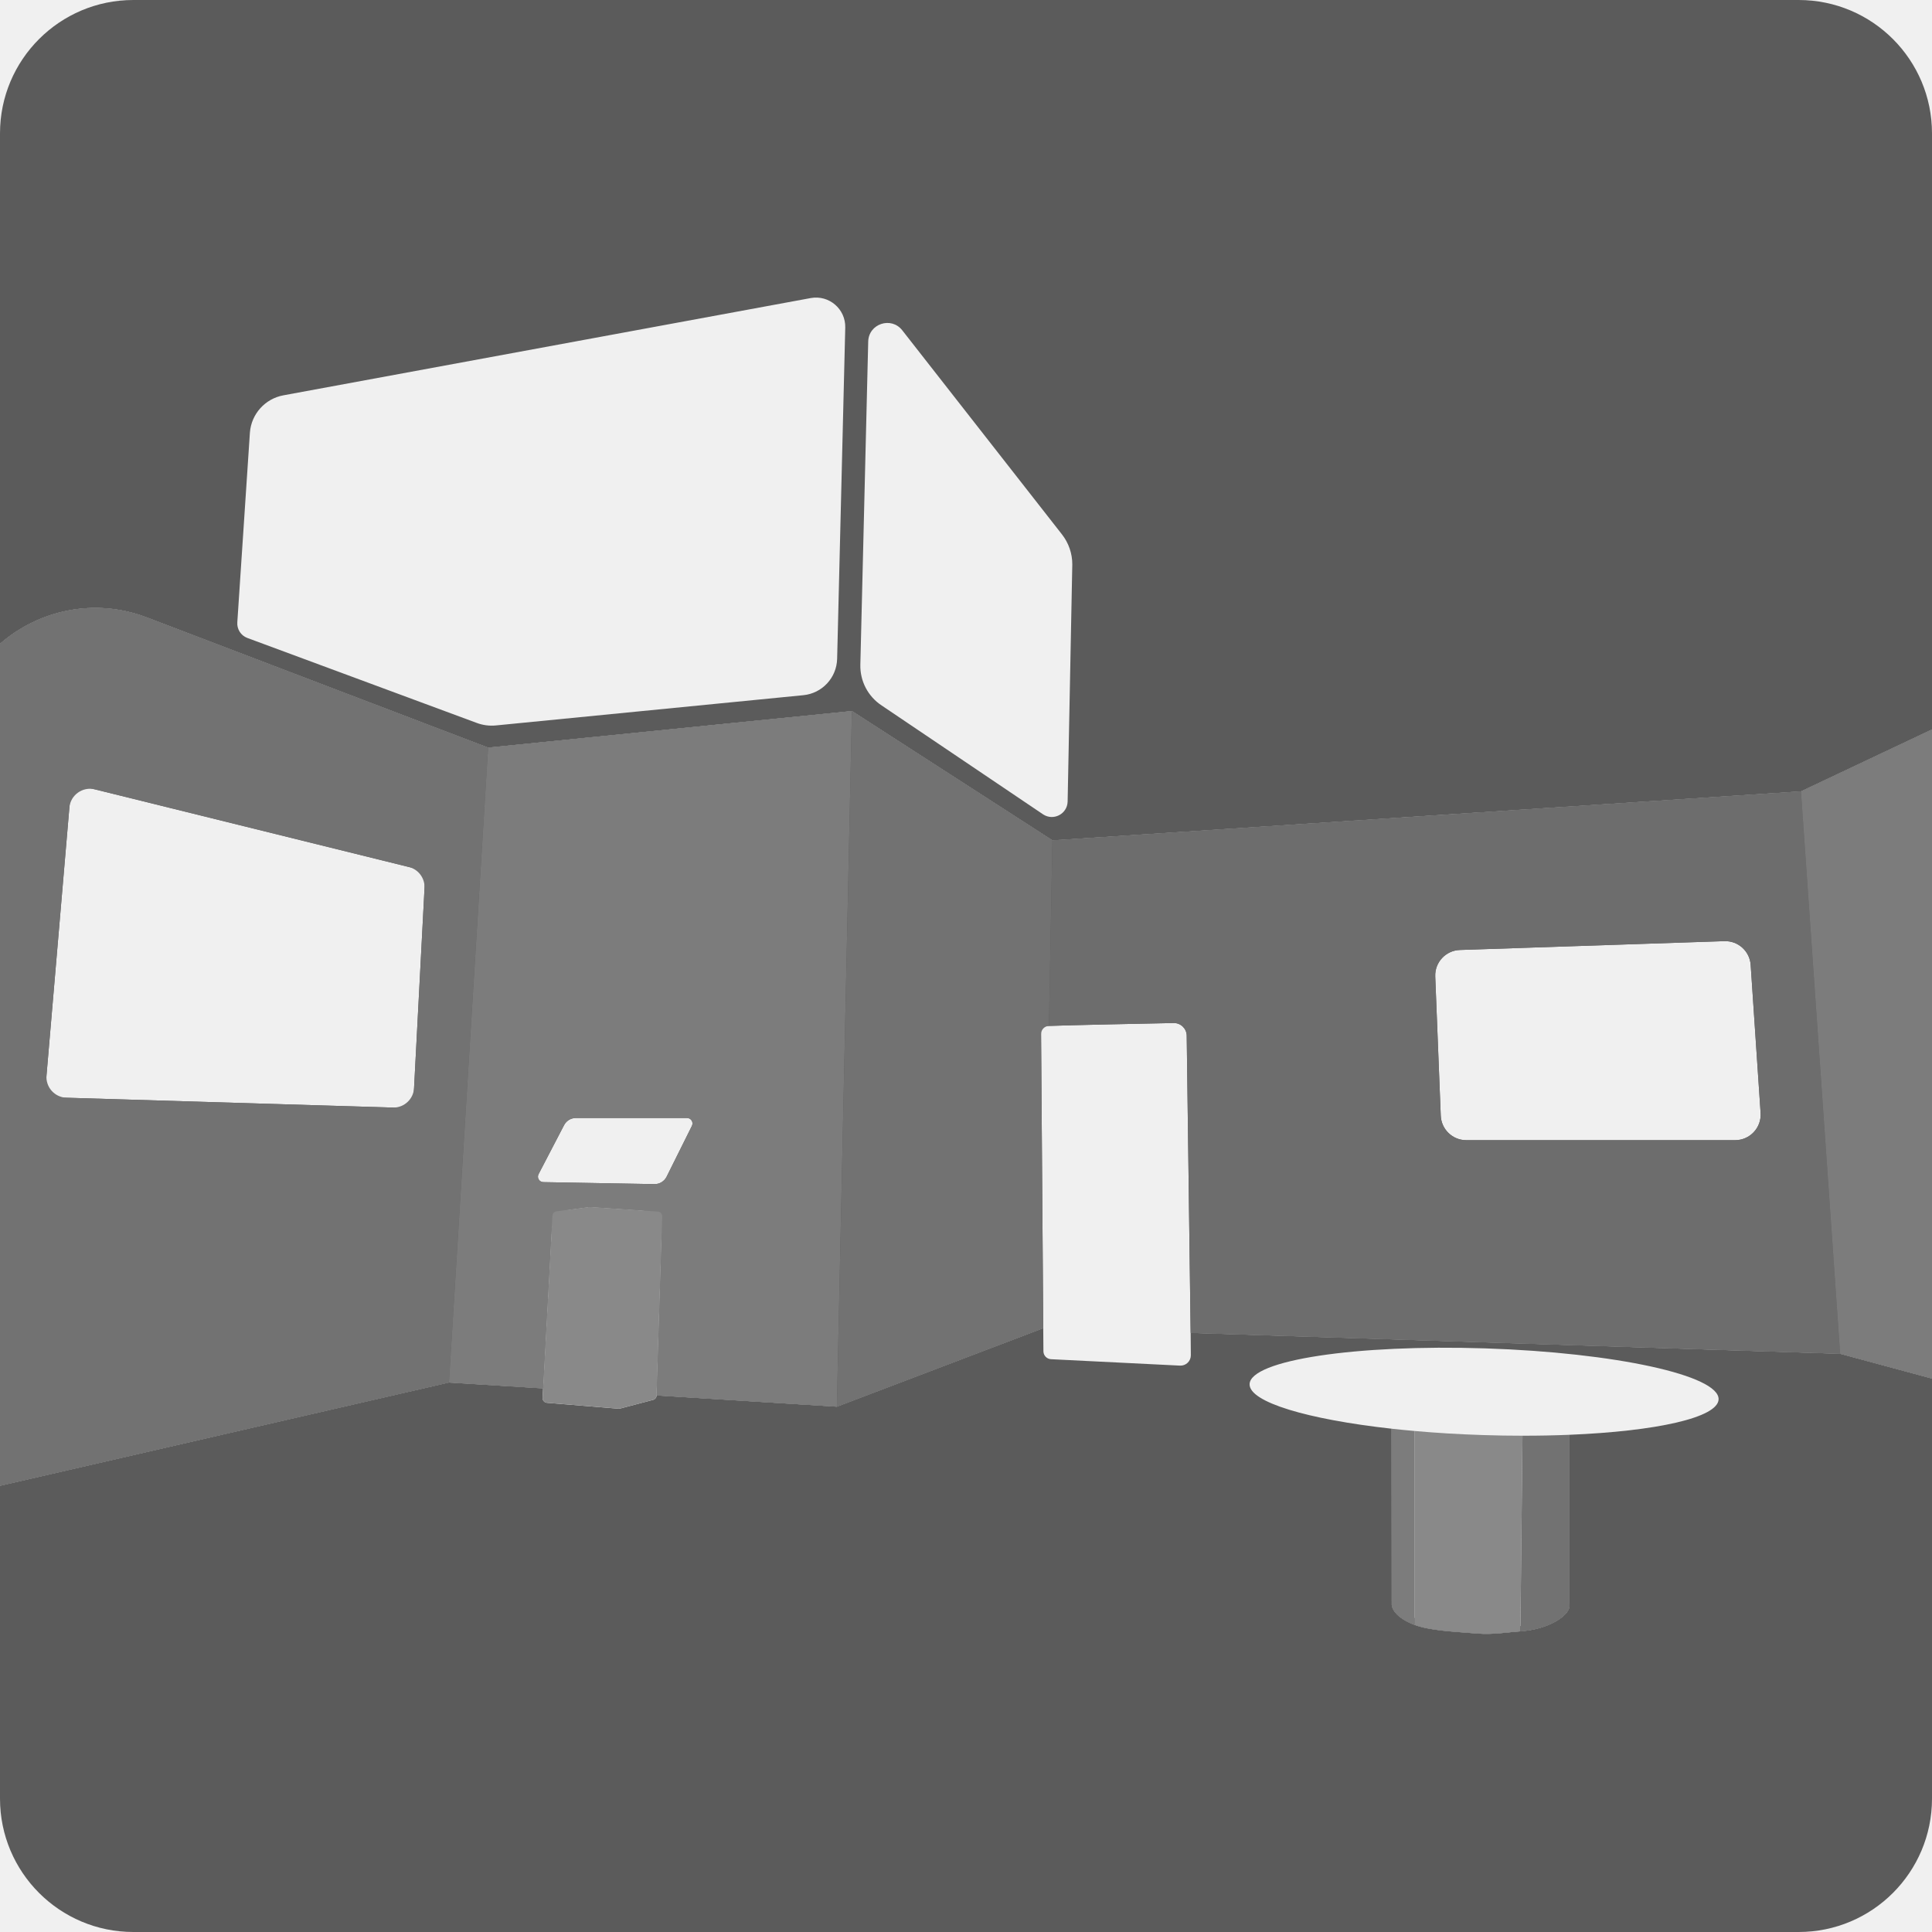
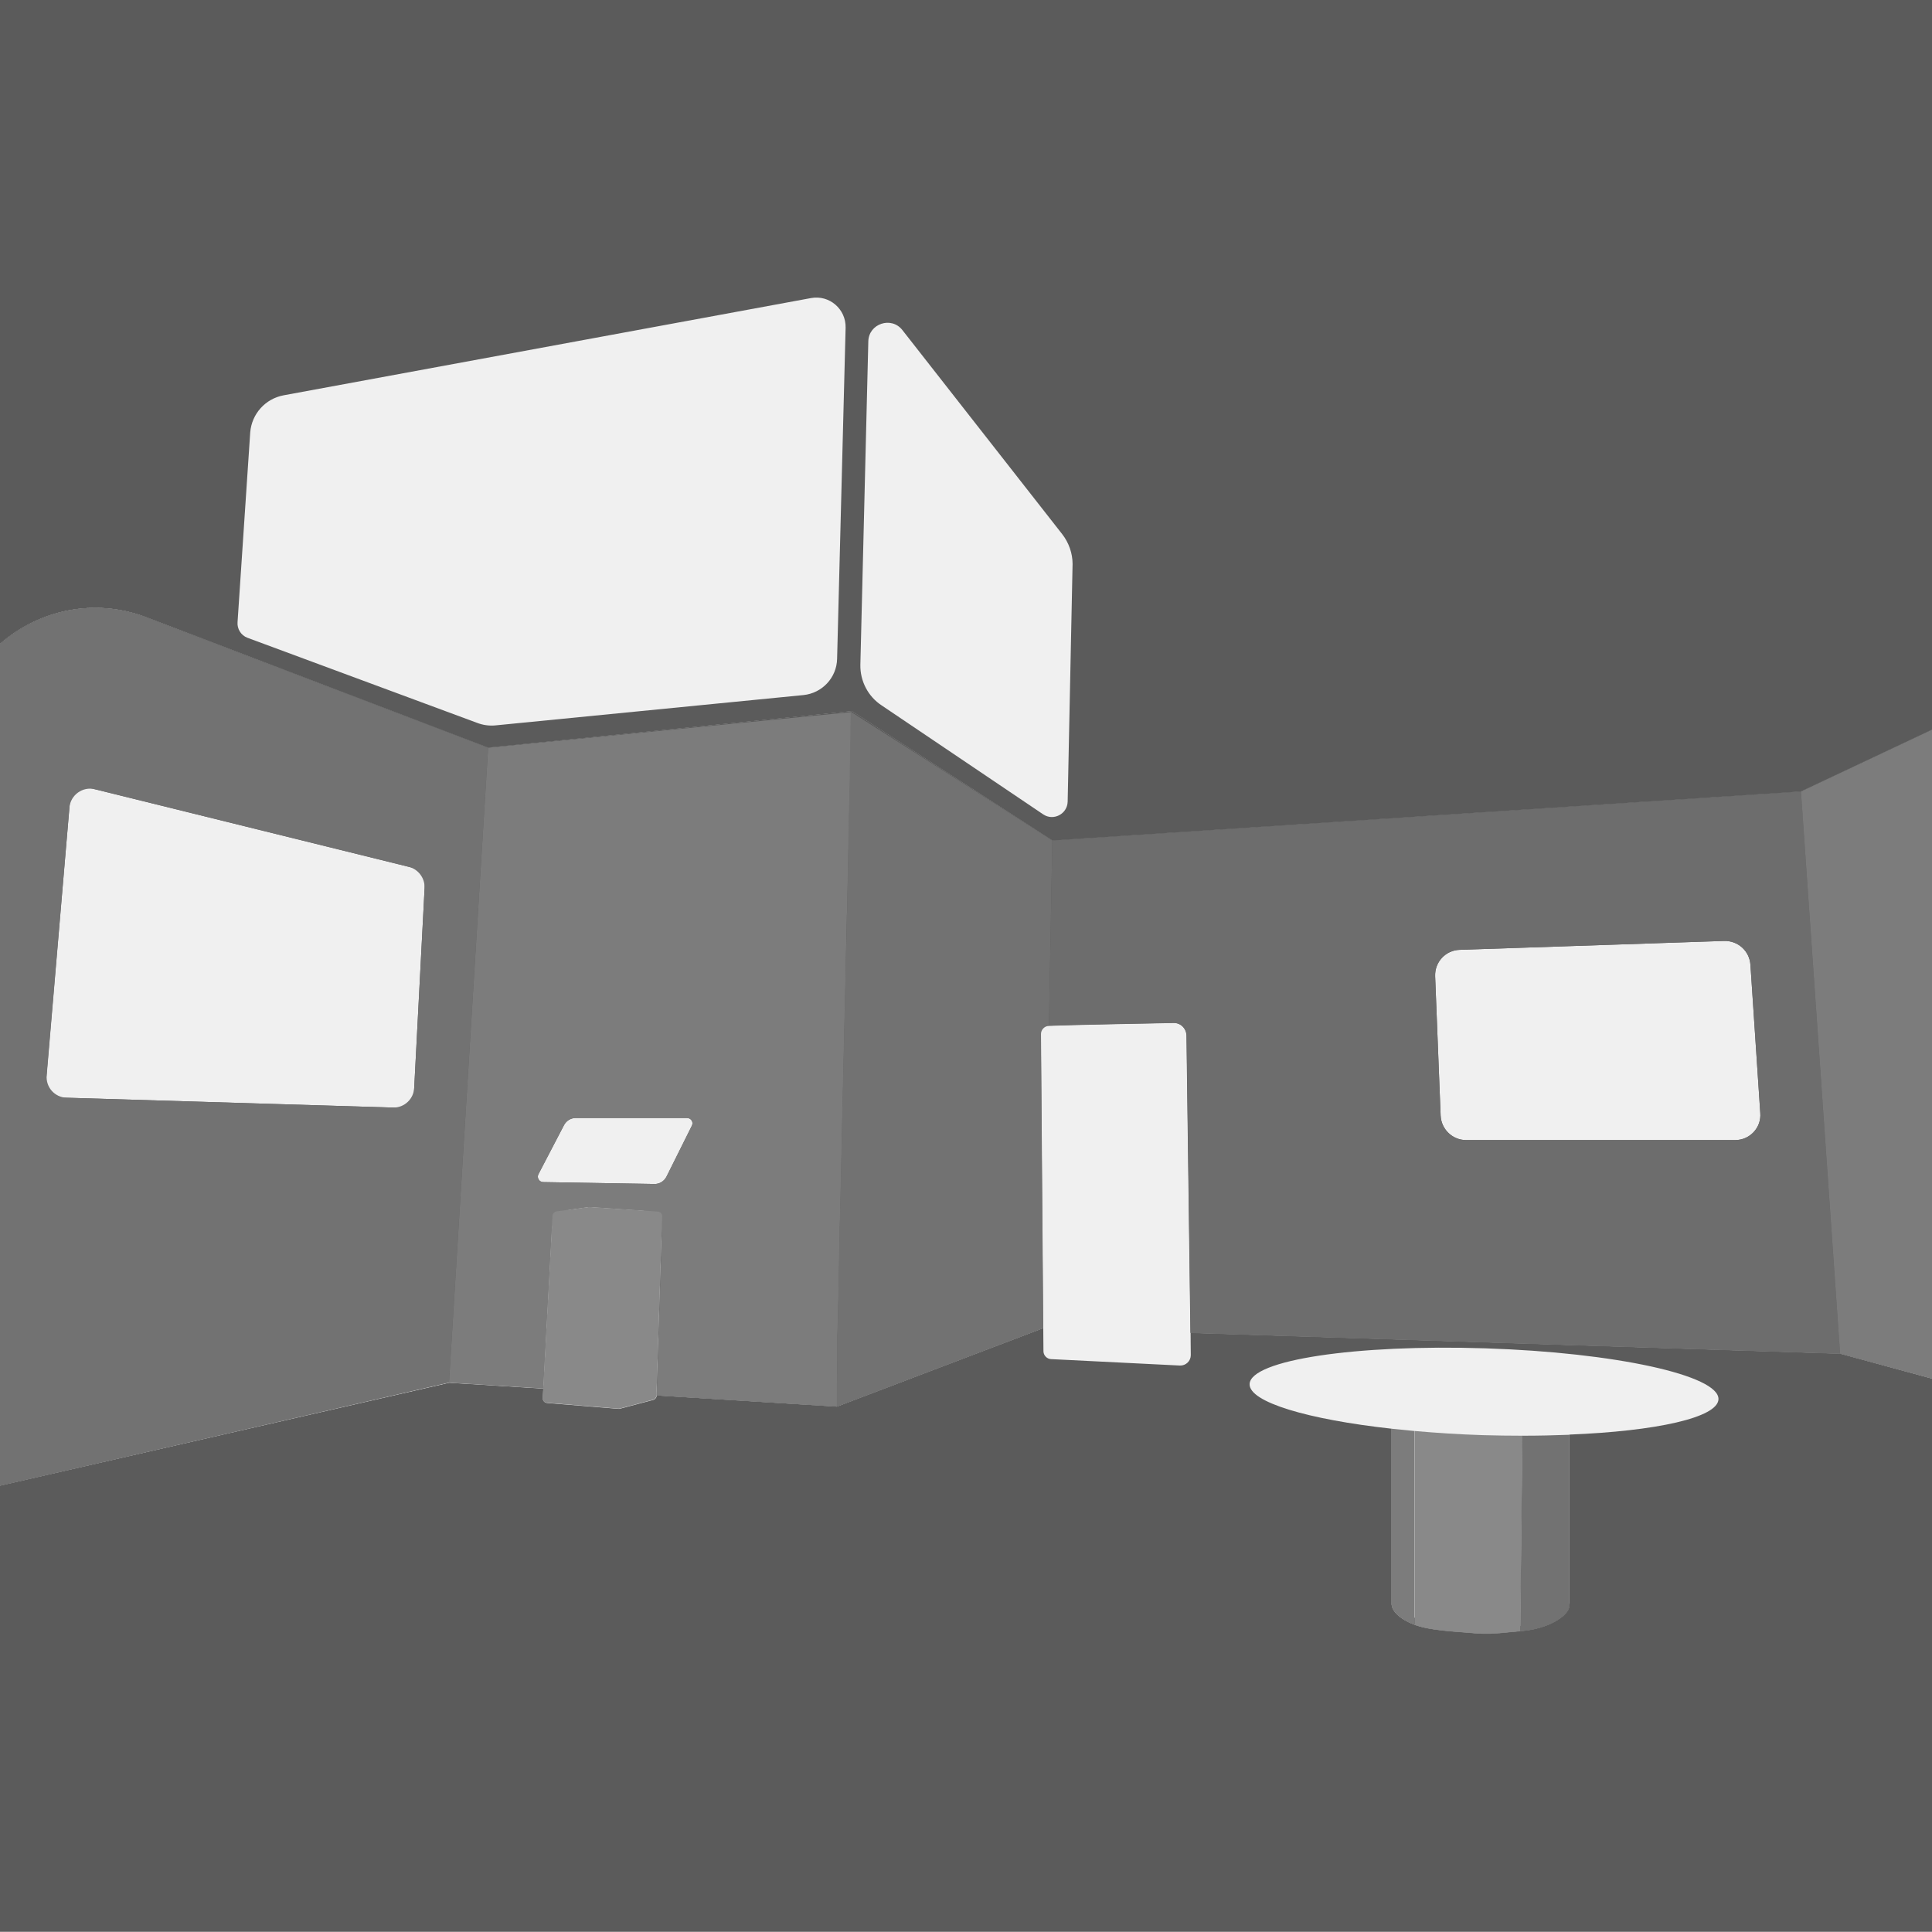
- <svg xmlns="http://www.w3.org/2000/svg" id="Layer_2" data-name="Layer 2" viewBox="0 0 1021.46 1021.46">
-   <defs>
-     <style>
-       .cls-1 {
-         fill: #727272;
-       }
- 
-       .cls-2 {
-         fill: #7c7c7c;
-       }
- 
-       .cls-3 {
-         fill: #898989;
-       }
- 
-       .cls-4 {
-         fill: #6d6d6d;
-       }
- 
-       .cls-5 {
-         fill: #5b5b5b;
-       }
-     </style>
-   </defs>
-   <g id="Layer_2-2" data-name="Layer 2">
+ <svg xmlns="http://www.w3.org/2000/svg" version="1.1" id="Layer_2_00000144310847350836324690000001527854548906079388_" x="0px" y="0px" viewBox="0 0 1021.5 1021.5" style="enable-background:new 0 0 1021.5 1021.5;" xml:space="preserve">
+   <style type="text/css">
+ 	.st0{fill:#5B5B5B;}
+ 	.st1{fill:#727272;}
+ 	.st2{fill:#7C7C7C;}
+ 	.st3{fill:#6D6D6D;}
+ 	.st4{fill:#898989;}
+ 	.st5{fill:none;}
+ 	.st6{fill:#FFFFFF;}
+ </style>
+   <g>
+     <g id="Layer_2-2">
+       <g>
+         <path class="st0" d="M972.9,715.7l-343.4-11c0,4.8,0.1,8.8,0.1,11.8c0,3.1-2.6,5.6-5.7,5.5l-68.2-3.4c-2.2-0.1-4-2-4-4.2     l-0.1-12.2l-109.1,41.5l-95.3-5.9c0,1.1-0.8,2.1-1.9,2.4l-17.4,4.6c0,0,0,0,0,0l-0.4,0.1l-0.4,0l-37.8-3.1     c-1.4-0.1-2.4-1.3-2.3-2.6l0.3-5l-49.8-3.1L0,785.5v235.9h1021.5V728.9L972.9,715.7z M785.4,712.9     c68.5,2.2,123.6,14.3,123.2,26.9c-0.3,9.7-32.9,16.9-78.8,18.7v90.6c-0.4,5.1-10.9,12.2-26,13.3c-6.8,0.5-14.5,1.8-22.6,1.2     c-13.2-1.1-25-1.5-33.4-4.6c-8.3-3.1-12.3-7.8-12-11.4v-0.1c0-0.2,0-0.4,0-0.6l0-91.5c-44.4-4.9-75.4-14.1-75.1-23.6     C661.1,719.1,716.9,710.7,785.4,712.9z" />
+         <g>
+           <path class="st0" d="M952.2,418.4l-395.8,25.9l-106-68.4l-192.3,19.3L77.7,326.5c-27.9-10.6-57.3-3.9-77.7,13.9v445.1      l237.4-54.6l49.8,3.1l4.5-83.6l0.4-7.6l0.1-2.1l2-0.3c0,0,0,0,0,0l7.6-1h0l9.4-1.3c0,0,0.1,0,0.1,0l0.2,0l0.2,0L339,640l0.4,0      l8.4,0.6l2.4,0.2l-0.1,2.3v0.1l-0.3,8.6c0,0.1,0,0.2,0,0.4l-2.7,85.6l95.3,5.9l109.1-41.5v0l-1.2-155.5v0l0-4.2      c0,0,1.5-0.1,4.2-0.2c12.5-0.5,50.4-1.2,65.9-1.5c3.8-0.1,6.8,2.9,6.9,6.7l2.1,157.2l343.4,11l48.6,13.1V385.7L952.2,418.4z       M224.5,469.5L224.5,469.5l-5.5,105.7l-0.6,10.7l-10.3-0.3c-0.1,0-0.3,0-0.4,0l-172.5-5.2h0L23.6,580l1-11.5L36.7,427l1.1-12.8      l12.4,3.1c0,0,0,0,0,0l165.9,41l8.8,2.2L224.5,469.5z M365.8,595.2l-13.4,26.9c-1.2,2.4-3.7,4-6.4,3.9l-58.8-1      c-2.1,0-3.5-2.3-2.5-4.2l13.5-25.9c1.2-2.3,3.6-3.8,6.2-3.8h58.8C365.4,591.1,366.8,593.3,365.8,595.2z M917.4,602.8H775.2      c-7.2,0-13.2-5.7-13.5-13l-2.9-73.6c-0.3-7.5,5.5-13.8,13-14l139.8-4.7c7.3-0.2,13.4,5.3,13.9,12.6l5.2,78.3      C931.4,596.2,925.2,602.8,917.4,602.8z M803.9,859.7c-6.8,1-14.5,1.3-22.6,0.6c-13.5-1.1-25.3-2.7-33.4-5      c-7.3-2-11.7-4.6-12-7.8v0.1c-0.3,3.6,3.7,8.3,12,11.4c8.4,3.1,20.2,3.5,33.4,4.6c8.1,0.7,15.8-0.7,22.6-1.2      c15.1-1,25.6-8.2,26-13.3V847C829.4,852.1,818.9,857.5,803.9,859.7z" />
+           <path class="st1" d="M77.7,326.5c-27.9-10.6-57.3-3.9-77.7,13.9v445.1l237.4-54.6l20.7-335.7L77.7,326.5z M224.5,469.6      l-5.5,105.6c-0.3,5.8-5.1,10.4-10.9,10.4c-0.1,0-0.3,0-0.4,0l-172.5-5.2h0c-6.3-0.2-11.1-5.6-10.5-11.9L36.7,427      c0.6-6.7,7-11.3,13.5-9.7c0,0,0,0,0,0l165.9,41C221.2,459.6,224.7,464.3,224.5,469.6L224.5,469.6z" />
+           <path class="st2" d="M258.1,395.3l-20.7,335.7l49.8,3.1l4.5-83.6c0.4-5.6,4.6-10.2,10.2-11h0l9.4-1.3c0,0,0.1,0,0.1,0l0.2,0      l0.2,0L339,640l0.4,0c6,0.7,10.5,5.8,10.5,11.8c0,0.1,0,0.2,0,0.4l-2.7,85.6l95.3,5.9l0-1.4l0-1.1l0-2.3l0-1v-0.7l0-1.3l0-1.4      l0-1.5l0-1.6l0.1-6.5l0-1l0-1.1l0-2.2l0.1-2.3l0-2.4l0-2.5l0-1.3l0-1.3l0-2.6l0.1-2.7l0.1-2.8l0.1-2.9l0.1-3l0-1.5l0-1.5      l0.1-3.1l0.1-3.2l0.1-4.9l0.1-5l0.1-5.2l0.1-5.3l0.1-5.4l0.2-11.2l0.2-7.7l0.2-7.9l0.2-8l0.1-4l0.6-29.1l0.1-4.2l0.2-8.5      l0.1-4.3l0.3-12.9l0.1-4.3l0.2-8.6l0.1-4.3l0.3-12.8l0.3-12.7l0.4-20.8l0.2-8.1l0.1-4c0-2.7,0.1-5.3,0.2-7.9l0.2-7l0.4-19.3      c0-2.4,0.1-4.7,0.2-7v0c0-2.3,0.1-4.6,0.1-6.8l0.1-6.6l0.1-3.2l0.1-2.8l0.1-3.3l0.1-2.8l0-1.7l0.2-9.8l0-2.4l0.1-4.9      c0-0.8,0-1.6,0.1-2.3l0.1-4.4l0-1.8l0.1-5l0-1.5l0-0.8l0-1.4l0.1-2.8l0-1l0.1-3l0-1l0-1.3L258.1,395.3z M365.8,595.2l-13.4,26.9      c-1.2,2.4-3.7,4-6.4,3.9l-58.8-1c-2.1,0-3.5-2.3-2.5-4.2l13.5-25.9c1.2-2.3,3.6-3.8,6.2-3.8h58.8      C365.4,591.1,366.8,593.3,365.8,595.2z" />
+           <path class="st1" d="M556.4,444.3l-1.8,98.1c-2.3,0.1-4.2,2-4.2,4.3v0l1.2,155.5l0,0l-109.1,41.5l0-1.4l0-1l0-2.3l0-1v-0.7      l0-1.3l0-1.4l0-1.5l0-1.7l0,0l0.1-6.5l0-1l0-1.1l0-2.2l0-2.3l0-2.4l0-2.5l0-1.3l0-1.3l0-2.6l0.1-2.7l0.1-2.8l0.1-2.9l0.1-3      l0-1.5l0-1.5l0.1-3.1l0.1-3.2l0.1-4.9l0.1-5l0.1-5.2l0.1-5.3l0.1-5.4l0.2-11.2l0.2-7.7l0.2-7.9l0.2-8l0.1-4l0.6-29.1l0.1-4.2      l0.2-8.5l0.1-4.3l0.3-12.9l0.1-4.3l0.2-8.6l0.1-4.3l0.3-12.8l0.3-12.7l0.5-20.8l0.2-8.1l0.1-4l0.2-7.9l0.1-7l0.4-19.3      c0-2.4,0.1-4.7,0.1-7v0c0-2.3,0.1-4.6,0.1-6.8l0.1-6.6l0.1-3.2l0.1-2.8l0.1-3.4l0.1-2.8l0-1.7l0.2-9.8l0-2.5l0.1-4.9l0-2.3      l0.1-4.4l0-1.8l0.1-5l0-1.5l0-0.8l0-1.4l0.1-2.8l0-1l0.1-3l0-1l0-1.3L556.4,444.3L556.4,444.3z" />
+           <path class="st3" d="M952.2,418.4l-395.8,25.9l-1.8,98.1c12.5-0.5,50.4-1.2,65.9-1.5c3.8-0.1,6.8,2.9,6.9,6.7l2.1,157.2      l343.4,11L952.2,418.4z M917.4,602.8H775.2c-7.2,0-13.2-5.7-13.5-13l-2.9-73.6c-0.3-7.5,5.5-13.8,13-14l139.8-4.7      c7.3-0.2,13.4,5.3,13.9,12.6l5.2,78.3C931.4,596.2,925.2,602.8,917.4,602.8z" />
+           <polygon class="st2" points="1021.5,385.7 1021.5,728.9 972.9,715.7 952.2,418.4     " />
+           <path class="st4" d="M805,759.1l-1.1,100.6l0,2.8c-6.8,0.5-14.5,1.8-22.6,1.2c-13.2-1.1-25-1.5-33.4-4.6V756.6      c11.4,1,23.5,1.8,36.1,2.2C791.1,759,798.1,759.1,805,759.1z" />
+           <path class="st1" d="M829.8,758.6v90.6c-0.4,5.1-10.9,12.2-26,13.3l0-2.8l1.1-100.6C813.6,759.1,821.9,758.9,829.8,758.6z" />
+           <path class="st2" d="M747.8,756.6V859c-8.3-3.1-12.3-7.8-12-11.4v-0.7l0-91.5C739.7,755.8,743.7,756.2,747.8,756.6z" />
+           <path class="st4" d="M350.1,643v0.1l-3,94.6c0,1.1-0.8,2.1-1.9,2.4l-17.4,4.6c0,0,0,0,0,0c-0.3,0.1-0.5,0.1-0.8,0.1l-37.8-3.1      c-1.4-0.1-2.4-1.3-2.3-2.6l0.3-5l4.5-83.6l0.4-7.6c0.1-1.2,1-2.2,2.1-2.4c0,0,0,0,0,0l7.6-1h0l9.4-1.3c0,0,0.1,0,0.1,0      c0.1,0,0.3,0,0.4,0L339,640l0.4,0l8.4,0.6C349.1,640.7,350.1,641.7,350.1,643z" />
+         </g>
+       </g>
+     </g>
+     <path class="st0" d="M0,0v340.4c20.4-17.8,49.8-24.6,77.7-13.9l180.4,68.8l192.3-19.3l106,68.4l395.8-25.9l69.3-32.7V0H0z    M442.6,348.3c-0.2,10-7.9,18.2-17.8,19.2l-162.5,16c-3.5,0.4-7-0.1-10.3-1.4l-121.2-44.9c-3.4-1.3-5.5-4.7-5.2-8.3l6.7-100.3   c0.8-9.8,8-17.8,17.7-19.6l278.8-51.4c9.7-1.8,18.5,5.8,18.3,15.6L442.6,348.3z M564.5,423.9c-0.2,6.5-7.5,10.3-12.9,6.7L466.2,373   c-7.2-4.7-11.5-12.9-11.3-21.6l4.2-170.9c0.2-9.4,12.2-13.4,18-6l84.5,107.9c3.5,4.5,5.5,10.1,5.5,15.8L564.5,423.9z" />
+   </g>
+   <g>
+     <path class="st5" d="M1916,0v1021.5h1021.5V0H1916z M2140.4,469.5L2140.4,469.5l-5.5,105.7c-0.3,5.8-5.1,10.4-10.9,10.4   c-0.1,0-0.3,0-0.4,0l-172.5-5.2h0c-6.3-0.2-11.1-5.6-10.5-11.9l12.1-141.5c0.6-6.7,7-11.3,13.5-9.7c0,0,0,0,0,0l165.9,41   C2137.2,459.6,2140.6,464.3,2140.4,469.5z M2227.4,638.2l0.2,0l0.2,0C2227.7,638.1,2227.5,638.1,2227.4,638.2z M2243.4,744.8   l-0.4,0c0.3,0,0.5,0,0.8-0.1L2243.4,744.8z M2281.8,595.2l-13.4,26.9c-1.2,2.4-3.7,4-6.4,3.9l-58.8-1c-2.1,0-3.5-2.3-2.5-4.2   l13.5-25.9c1.2-2.3,3.6-3.8,6.2-3.8h58.8C2281.3,591.1,2282.7,593.3,2281.8,595.2z M2358.6,348.3c-0.2,10-7.9,18.2-17.8,19.2   l-162.5,16c-3.5,0.4-7-0.1-10.3-1.4l-121.2-44.9c-3.4-1.3-5.5-4.7-5.2-8.3l6.7-100.3c0.8-9.8,8-17.8,17.7-19.6l278.8-51.4   c9.7-1.8,18.5,5.8,18.3,15.6L2358.6,348.3z M2370.8,351.5l4.2-170.9c0.2-9.4,12.2-13.4,18-6l84.5,107.9c3.5,4.5,5.5,10.1,5.5,15.8   l-2.5,125.5c-0.2,6.5-7.5,10.3-12.9,6.7l-85.3-57.5C2374.9,368.3,2370.6,360.1,2370.8,351.5z M2539.8,722l-68.2-3.4   c-2.2-0.1-4-2-4-4.2l-0.1-12.2v0l-1.2-155.5v0c0-2.3,1.8-4.2,4.2-4.3c12.5-0.5,50.4-1.2,65.9-1.5c3.8-0.1,6.8,2.9,6.9,6.7   l2.1,157.2c0,4.8,0.1,8.8,0.1,11.8C2545.6,719.7,2543,722.2,2539.8,722z M2651.8,847.5c0-0.2,0-0.4,0-0.6V847.5z M2745.8,758.6   c-7.9,0.3-16.2,0.5-24.9,0.5c-6.8,0-13.9-0.1-21-0.4c-12.6-0.4-24.7-1.1-36.1-2.2c-4.1-0.4-8.1-0.8-12-1.2   c-44.4-4.9-75.4-14.1-75.1-23.6c0.4-12.6,56.2-21.1,124.7-18.9c68.5,2.2,123.6,14.3,123.2,26.9   C2824.3,749.5,2791.7,756.7,2745.8,758.6z M2833.3,602.8h-142.2c-7.2,0-13.2-5.7-13.5-13l-2.9-73.6c-0.3-7.5,5.6-13.8,13-14   l139.8-4.7c7.3-0.2,13.4,5.3,13.9,12.6l5.2,78.3C2847.3,596.2,2841.1,602.8,2833.3,602.8z" />
    <g>
-       <path class="cls-5" d="m972.89,715.74l-343.39-11.03c.04,4.83.07,8.84.1,11.81.02,3.14-2.6,5.65-5.74,5.49l-68.18-3.39c-2.24-.11-4-1.95-4.02-4.19l-.09-12.22-109.09,41.5-95.34-5.94c-.03,1.12-.8,2.07-1.88,2.36l-17.44,4.59s-.03.01-.04.01l-.38.1-.43-.04-37.79-3.12c-1.36-.11-2.38-1.28-2.31-2.65l.27-4.98-49.78-3.1L0,785.53v165.41c0,38.95,31.57,70.52,70.52,70.52h880.42c38.95,0,70.52-31.57,70.52-70.52v-222.08l-48.57-13.12Zm-143.07,42.84v90.63c-.41,5.06-10.9,12.25-25.98,13.28-6.77.47-14.47,1.84-22.6,1.18-13.2-1.08-25.03-1.49-33.44-4.62-8.3-3.1-12.27-7.76-11.97-11.4v-.12c-.02-.21-.02-.39,0-.61l-.05-91.55c-44.43-4.93-75.42-14.09-75.11-23.58.41-12.65,56.25-21.11,124.72-18.89,68.48,2.23,123.65,14.29,123.24,26.94-.32,9.66-32.93,16.86-78.81,18.74Z" />
-       <g>
-         <path class="cls-5" d="m803.87,859.7c-6.78.98-14.49,1.31-22.63.65-13.48-1.1-25.26-2.69-33.44-4.97-7.26-2.02-11.68-4.59-11.97-7.85v.12c-.3,3.64,3.67,8.3,11.97,11.4,8.41,3.13,20.24,3.54,33.44,4.62,8.13.66,15.83-.71,22.6-1.18,15.08-1.03,25.57-8.22,25.98-13.28v-2.2c-.41,5.06-10.89,10.5-25.95,12.69Zm148.31-441.28l-395.75,25.9-106.01-68.38-192.35,19.34-180.37-68.8c-27.89-10.65-57.32-3.87-77.7,13.91v445.14l237.36-54.59,49.78,3.1,4.52-83.64.41-7.59.11-2.09,2.02-.27s.03-.01.05-.01l7.62-1.01h.05s9.43-1.27,9.43-1.27c.03,0,.06-.01.09-.01l.16-.02.25.02,27.15,1.82.36.03,8.4.56,2.43.16-.07,2.3v.13l-.28,8.62c0,.13-.01.25-.01.38l-2.69,85.62,95.34,5.94,109.09-41.5h0s-1.15-155.47-1.15-155.47v-.03l-.03-4.15s1.54-.06,4.19-.15c12.54-.46,50.38-1.22,65.94-1.53,3.75-.07,6.84,2.91,6.9,6.67l2.08,157.16,343.39,11.03,48.57,13.12v-343.18l-69.28,32.74Zm-727.73,51.08v.09l-5.53,105.61-.56,10.7-10.32-.31c-.13,0-.26-.01-.39-.01l-172.48-5.2h-.05l-11.52-.35.99-11.53,12.08-141.45,1.09-12.78,12.43,3.07s.02.01.03.01l165.92,41.03,8.78,2.17-.47,8.95Zm141.37,125.75l-13.38,26.89c-1.22,2.44-3.72,3.96-6.44,3.91l-58.75-1.05c-2.14-.04-3.5-2.31-2.51-4.22l13.49-25.91c1.21-2.33,3.62-3.79,6.25-3.79h58.75c2.14,0,3.54,2.25,2.59,4.17Zm551.56,7.57h-142.17c-7.24,0-13.18-5.72-13.47-12.95l-2.92-73.6c-.3-7.48,5.55-13.76,13.02-14.01l139.85-4.67c7.27-.25,13.42,5.32,13.9,12.57l5.25,78.27c.52,7.79-5.65,14.39-13.46,14.39Z" />
-         <path class="cls-5" d="m950.94,0H70.52C31.57,0,0,31.57,0,70.52v269.87c20.38-17.78,49.81-24.56,77.7-13.91l180.37,68.8,192.35-19.34,106.01,68.38,395.75-25.9,69.28-32.74V70.52c0-38.95-31.57-70.52-70.52-70.52Zm-508.34,348.32c-.25,9.99-7.89,18.24-17.84,19.23l-162.54,15.99c-3.48.35-6.99-.12-10.26-1.36l-121.25-44.91c-3.39-1.29-5.52-4.67-5.24-8.29l6.66-100.35c.78-9.79,8.04-17.84,17.7-19.62l278.79-51.42c9.66-1.78,18.51,5.77,18.27,15.59l-4.29,175.14Zm121.86,75.54c-.22,6.52-7.48,10.29-12.94,6.72l-85.32-57.55c-7.25-4.74-11.54-12.9-11.33-21.57l4.16-170.88c.23-9.44,12.17-13.39,17.99-5.96l84.46,107.94c3.53,4.51,5.45,10.07,5.45,15.8l-2.47,125.5Z" />
-         <path class="cls-1" d="m77.7,326.48c-27.89-10.65-57.32-3.87-77.7,13.91v445.14l237.36-54.59,20.71-335.66-180.37-68.8Zm146.75,143.11l-5.53,105.61c-.3,5.82-5.1,10.36-10.88,10.39-.13,0-.26-.01-.39-.01l-172.48-5.2h-.05c-6.26-.22-11.07-5.64-10.53-11.88l12.08-141.45c.57-6.7,6.99-11.31,13.52-9.71.01.01.02.01.03.01l165.92,41.03c5.07,1.25,8.54,5.91,8.31,11.12v.09Z" />
-         <path class="cls-2" d="m258.07,395.28l-20.71,335.66,49.78,3.1,4.52-83.64c.37-5.61,4.63-10.21,10.21-10.97h.05s9.43-1.27,9.43-1.27c.03,0,.06-.01.09-.01l.16-.02.25.02,27.15,1.82.36.03c5.96.7,10.48,5.75,10.48,11.77,0,.13-.01.25-.01.38l-2.69,85.62,95.34,5.94.03-1.43.02-1.05.05-2.35.03-1.05v-.71s.04-1.31.04-1.31l.03-1.43.03-1.53.04-1.65h0s.14-6.55.14-6.55l.02-1.03.02-1.06.05-2.19.05-2.29.05-2.37.05-2.47.03-1.26.03-1.29.05-2.63.06-2.72.06-2.8.06-2.87.07-2.95.03-1.51.03-1.52.07-3.1.07-3.17.1-4.88.11-5.02.11-5.17.11-5.3.12-5.42.24-11.18.17-7.69.17-7.86.17-8.01.09-4.05.63-29.14.09-4.25.19-8.53.09-4.29.28-12.89.09-4.3.19-8.6.09-4.3.28-12.84.27-12.73.45-20.81.18-8.13.09-4.01c.05-2.67.11-5.31.17-7.92l.15-7.04.42-19.32c.05-2.39.1-4.74.15-7.05v-.02c.05-2.32.1-4.59.15-6.83l.14-6.58.07-3.19.06-2.82.07-3.35.06-2.78.04-1.66.21-9.8.05-2.45.11-4.89c.01-.79.03-1.56.05-2.31l.09-4.35.04-1.8.11-5.05.03-1.49.02-.8.03-1.42.06-2.79.03-1.05.06-2.98.02-1.01.03-1.33-192.35,19.34Zm107.75,199.97l-13.38,26.89c-1.22,2.44-3.72,3.96-6.44,3.91l-58.75-1.05c-2.14-.04-3.5-2.31-2.51-4.22l13.49-25.91c1.21-2.33,3.62-3.79,6.25-3.79h58.75c2.14,0,3.54,2.25,2.59,4.17Z" />
-         <path class="cls-1" d="m556.43,444.32l-1.85,98.09c-2.32.08-4.15,1.98-4.16,4.3v.03l1.15,155.46h0s-109.09,41.51-109.09,41.51l.03-1.43.02-1.05.05-2.35.03-1.05v-.71s.04-1.31.04-1.31l.03-1.43.03-1.53.04-1.65h0s.14-6.55.14-6.55l.02-1.03.02-1.06.05-2.19.05-2.29.05-2.37.05-2.47.03-1.26.03-1.29.05-2.63.06-2.72.06-2.8.06-2.87.07-2.95.03-1.51.03-1.52.07-3.1.07-3.17.1-4.88.11-5.02.11-5.17.11-5.3.12-5.42.24-11.18.17-7.69.17-7.86.17-8.01.09-4.05.63-29.14.09-4.25.19-8.53.09-4.29.28-12.89.09-4.3.19-8.6.09-4.3.28-12.84.27-12.73.45-20.81.18-8.13.09-4.01.17-7.92.15-7.04.42-19.32c.05-2.39.1-4.74.15-7.05v-.02c.05-2.32.1-4.59.15-6.83l.14-6.58.07-3.19.06-2.82.07-3.35.06-2.78.04-1.66.21-9.8.05-2.45.11-4.89.05-2.31.09-4.35.04-1.8.11-5.05.03-1.49.02-.8.03-1.42.06-2.79.03-1.05.06-2.98.02-1.01.03-1.33,106.01,68.38Z" />
-         <path class="cls-4" d="m952.18,418.42l-395.75,25.9-1.85,98.09c12.54-.46,50.38-1.22,65.94-1.53,3.75-.07,6.84,2.91,6.9,6.67l2.08,157.16,343.39,11.03-20.71-297.32Zm-34.8,184.4h-142.17c-7.24,0-13.18-5.72-13.47-12.95l-2.92-73.6c-.3-7.48,5.55-13.76,13.02-14.01l139.85-4.67c7.27-.25,13.42,5.32,13.9,12.57l5.25,78.27c.52,7.79-5.65,14.39-13.46,14.39Z" />
-         <polygon class="cls-2" points="1021.46 385.68 1021.46 728.86 972.89 715.74 952.18 418.42 1021.46 385.68" />
-         <path class="cls-3" d="m804.95,759.07l-1.08,100.63-.03,2.79c-6.77.47-14.47,1.84-22.6,1.18-13.2-1.08-25.03-1.49-33.44-4.62v-102.49c11.41,1.02,23.54,1.76,36.11,2.16,7.17.24,14.2.35,21.04.35Z" />
-         <path class="cls-1" d="m829.82,758.58v90.63c-.41,5.06-10.9,12.25-25.98,13.28l.03-2.79,1.08-100.63c8.62.01,16.94-.16,24.87-.49Z" />
-         <path class="cls-2" d="m747.8,756.56v102.49c-8.3-3.1-12.27-7.76-11.97-11.4v-.73l-.05-91.55c3.91.43,7.92.83,12.02,1.19Z" />
-         <path class="cls-3" d="m350.12,643.02v.13l-2.98,94.62c-.03,1.12-.8,2.07-1.88,2.36l-17.44,4.59s-.03.01-.04.01c-.27.06-.53.09-.81.06l-37.79-3.12c-1.36-.11-2.38-1.28-2.31-2.65l.27-4.98,4.52-83.64.41-7.59c.06-1.19.95-2.18,2.13-2.36.02-.01.03-.01.05-.01l7.62-1.01h.05s9.43-1.27,9.43-1.27c.03,0,.06-.01.09-.01.14-.01.28-.01.41,0l27.15,1.82.36.03,8.4.56c1.31.09,2.33,1.17,2.36,2.46Z" />
-       </g>
+       <path class="st6" d="M2824.6,739.8c-0.3,9.7-32.9,16.9-78.8,18.7c-7.9,0.3-16.2,0.5-24.9,0.5c-6.8,0-13.9-0.1-21-0.4    c-12.6-0.4-24.7-1.1-36.1-2.2c-4.1-0.4-8.1-0.8-12-1.2c-44.4-4.9-75.4-14.1-75.1-23.6c0.4-12.6,56.2-21.1,124.7-18.9    C2769.8,715.1,2825,727.2,2824.6,739.8z" />
+       <path class="st6" d="M2140.4,469.5L2140.4,469.5l-5.5,105.7c-0.3,5.8-5.1,10.4-10.9,10.4c-0.1,0-0.3,0-0.4,0l-172.5-5.2h0    c-6.3-0.2-11.1-5.6-10.5-11.9l12.1-141.5c0.6-6.7,7-11.3,13.5-9.7c0,0,0,0,0,0l165.9,41C2137.2,459.6,2140.6,464.3,2140.4,469.5z" />
+       <path class="st6" d="M2281.8,595.2l-13.4,26.9c-1.2,2.4-3.7,4-6.4,3.9l-58.8-1c-2.1,0-3.5-2.3-2.5-4.2l13.5-25.9    c1.2-2.3,3.6-3.8,6.2-3.8h58.8C2281.3,591.1,2282.7,593.3,2281.8,595.2z" />
+       <path class="st6" d="M2833.3,602.8h-142.2c-7.2,0-13.2-5.7-13.5-13l-2.9-73.6c-0.3-7.5,5.6-13.8,13-14l139.8-4.7    c7.3-0.2,13.4,5.3,13.9,12.6l5.2,78.3C2847.3,596.2,2841.1,602.8,2833.3,602.8z" />
+       <path class="st6" d="M2545.6,716.5c0,3.1-2.6,5.6-5.7,5.5l-68.2-3.4c-2.2-0.1-4-2-4-4.2l-0.1-12.2v0l-1.2-155.5v0    c0-2.3,1.8-4.2,4.2-4.3c12.5-0.5,50.4-1.2,65.9-1.5c3.8-0.1,6.8,2.9,6.9,6.7l2.1,157.2C2545.5,709.5,2545.5,713.5,2545.6,716.5z" />
+       <path class="st6" d="M2482.9,298.4l-2.5,125.5c-0.2,6.5-7.5,10.3-12.9,6.7l-85.3-57.5c-7.2-4.7-11.5-12.9-11.3-21.6l4.2-170.9    c0.2-9.4,12.2-13.4,18-6l84.5,107.9C2481,287.1,2482.9,292.6,2482.9,298.4z" />
+       <path class="st6" d="M2362.9,173.2l-4.3,175.1c-0.2,10-7.9,18.2-17.8,19.2l-162.5,16c-3.5,0.4-7-0.1-10.3-1.4l-121.2-44.9    c-3.4-1.3-5.5-4.7-5.2-8.3l6.7-100.3c0.8-9.8,8-17.8,17.7-19.6l278.8-51.4C2354.2,155.8,2363.1,163.4,2362.9,173.2z" />
    </g>
  </g>
</svg>
